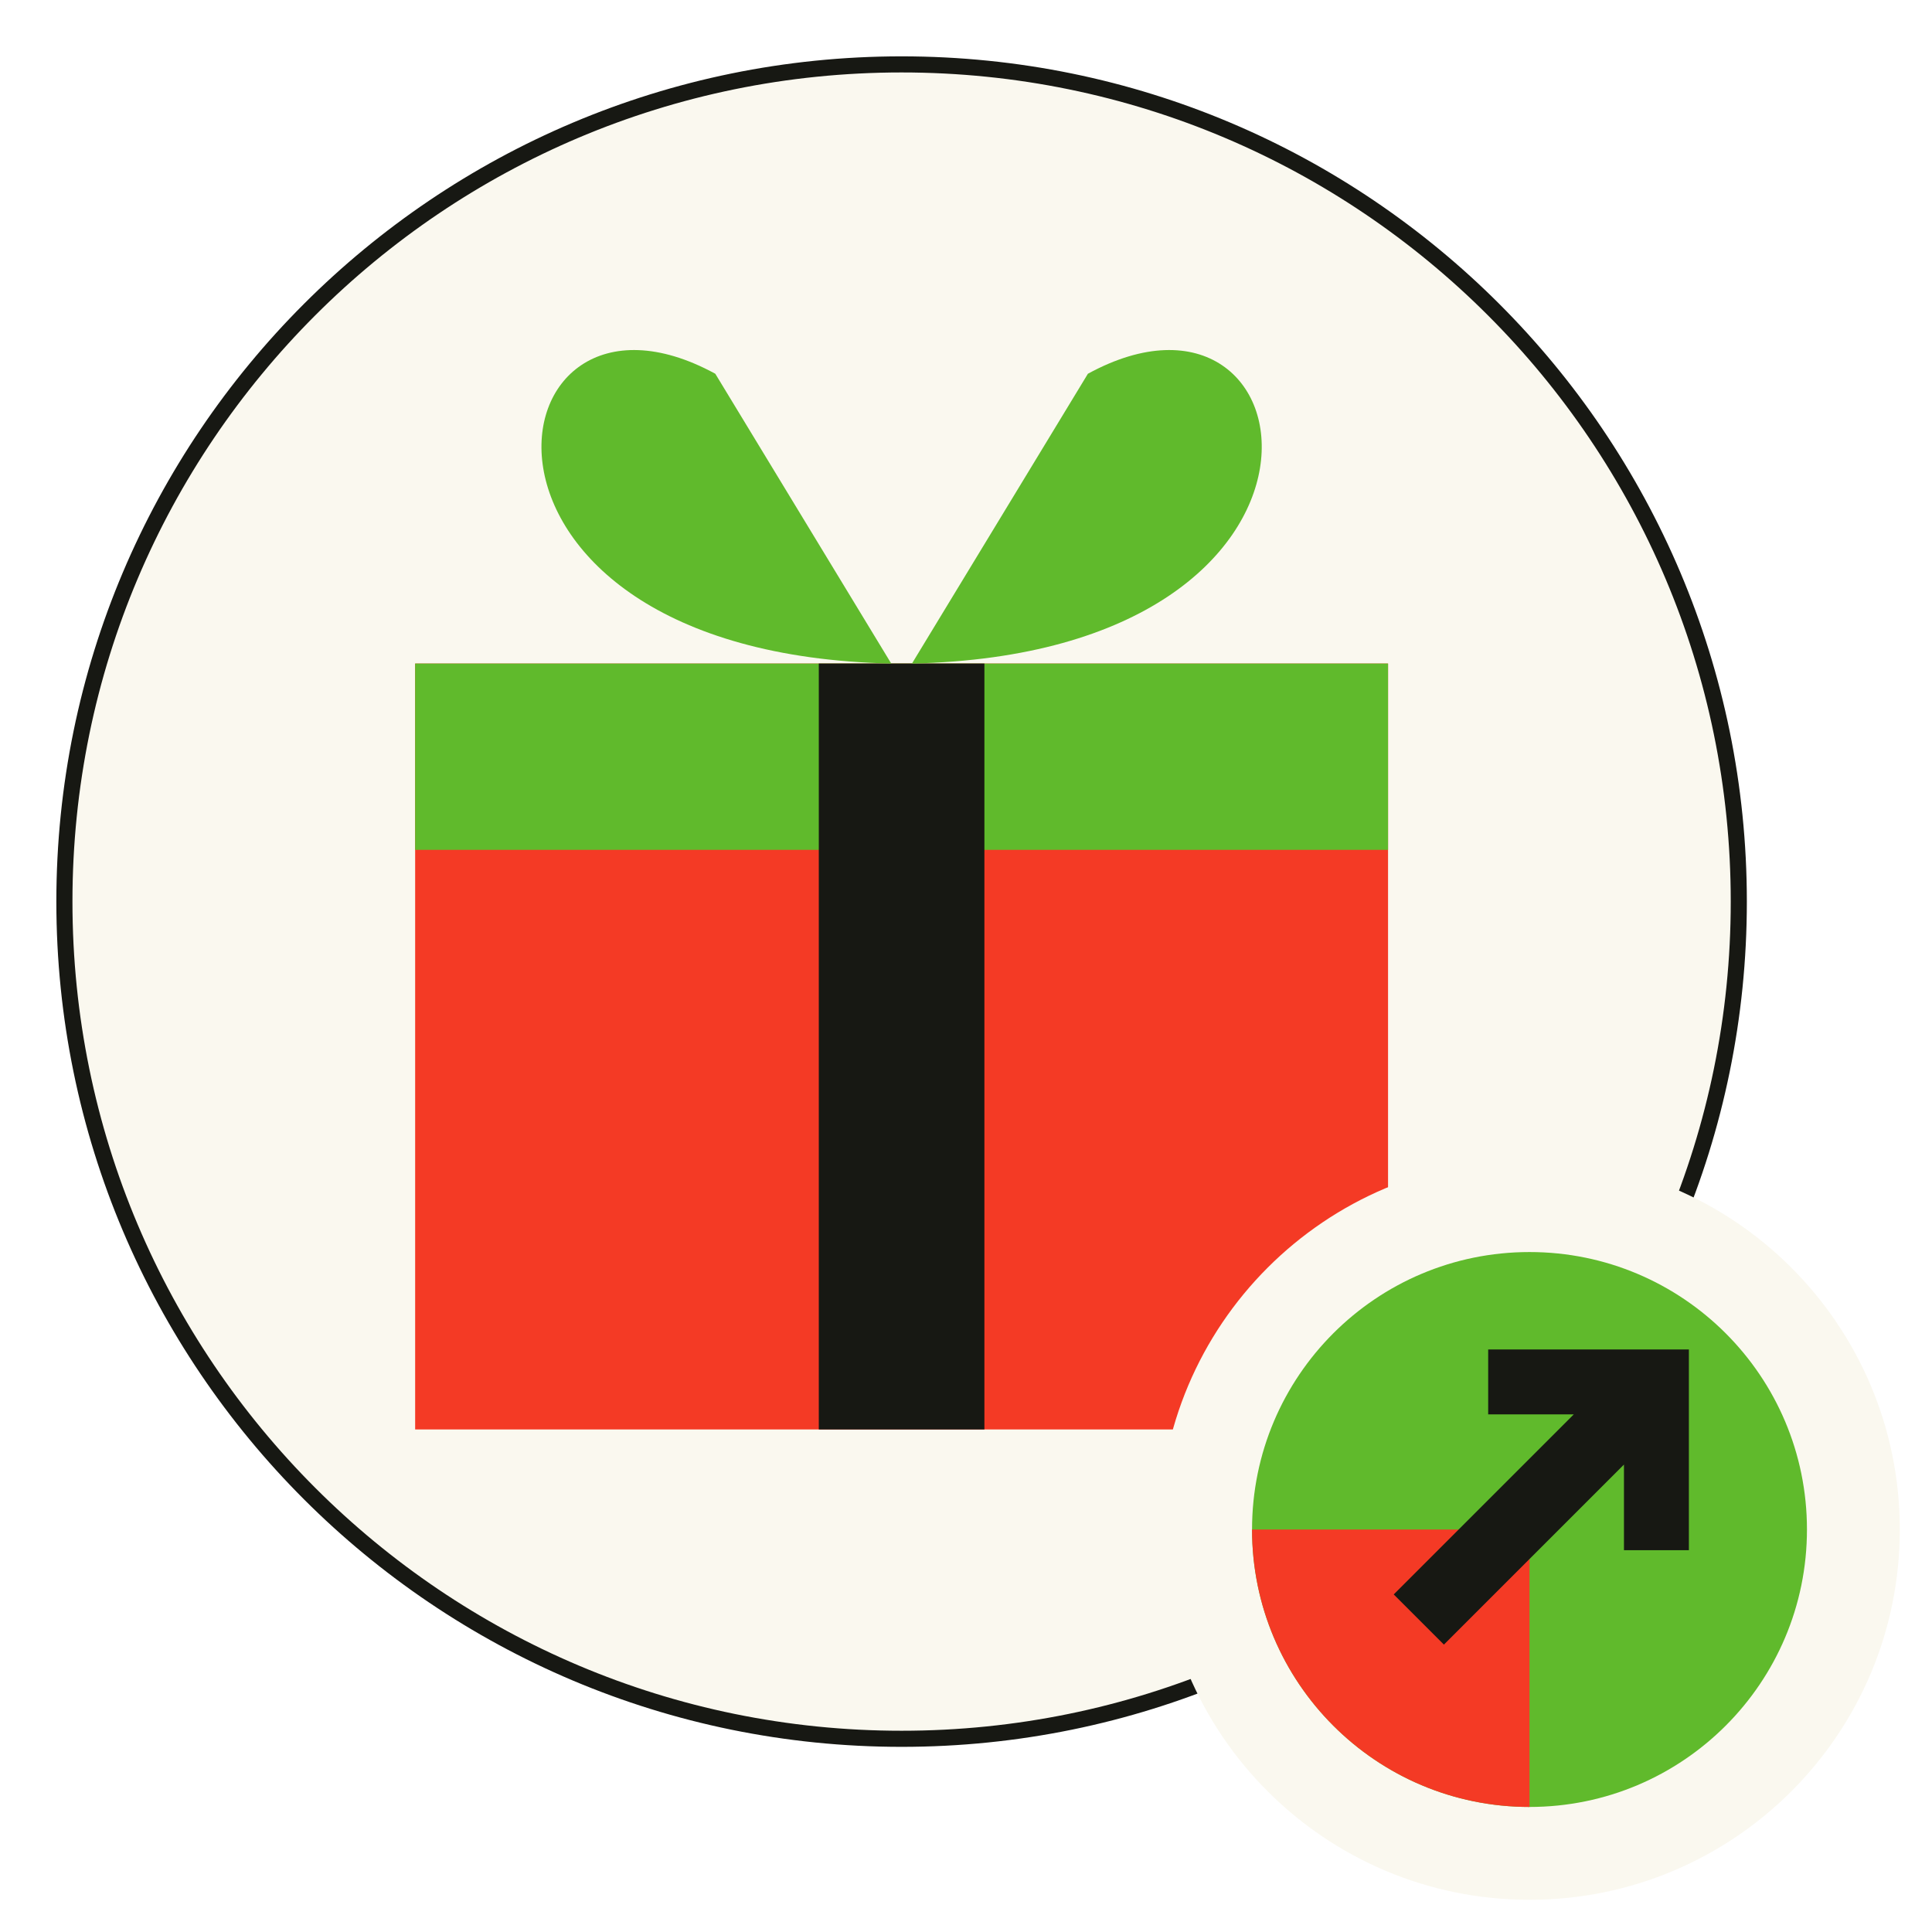
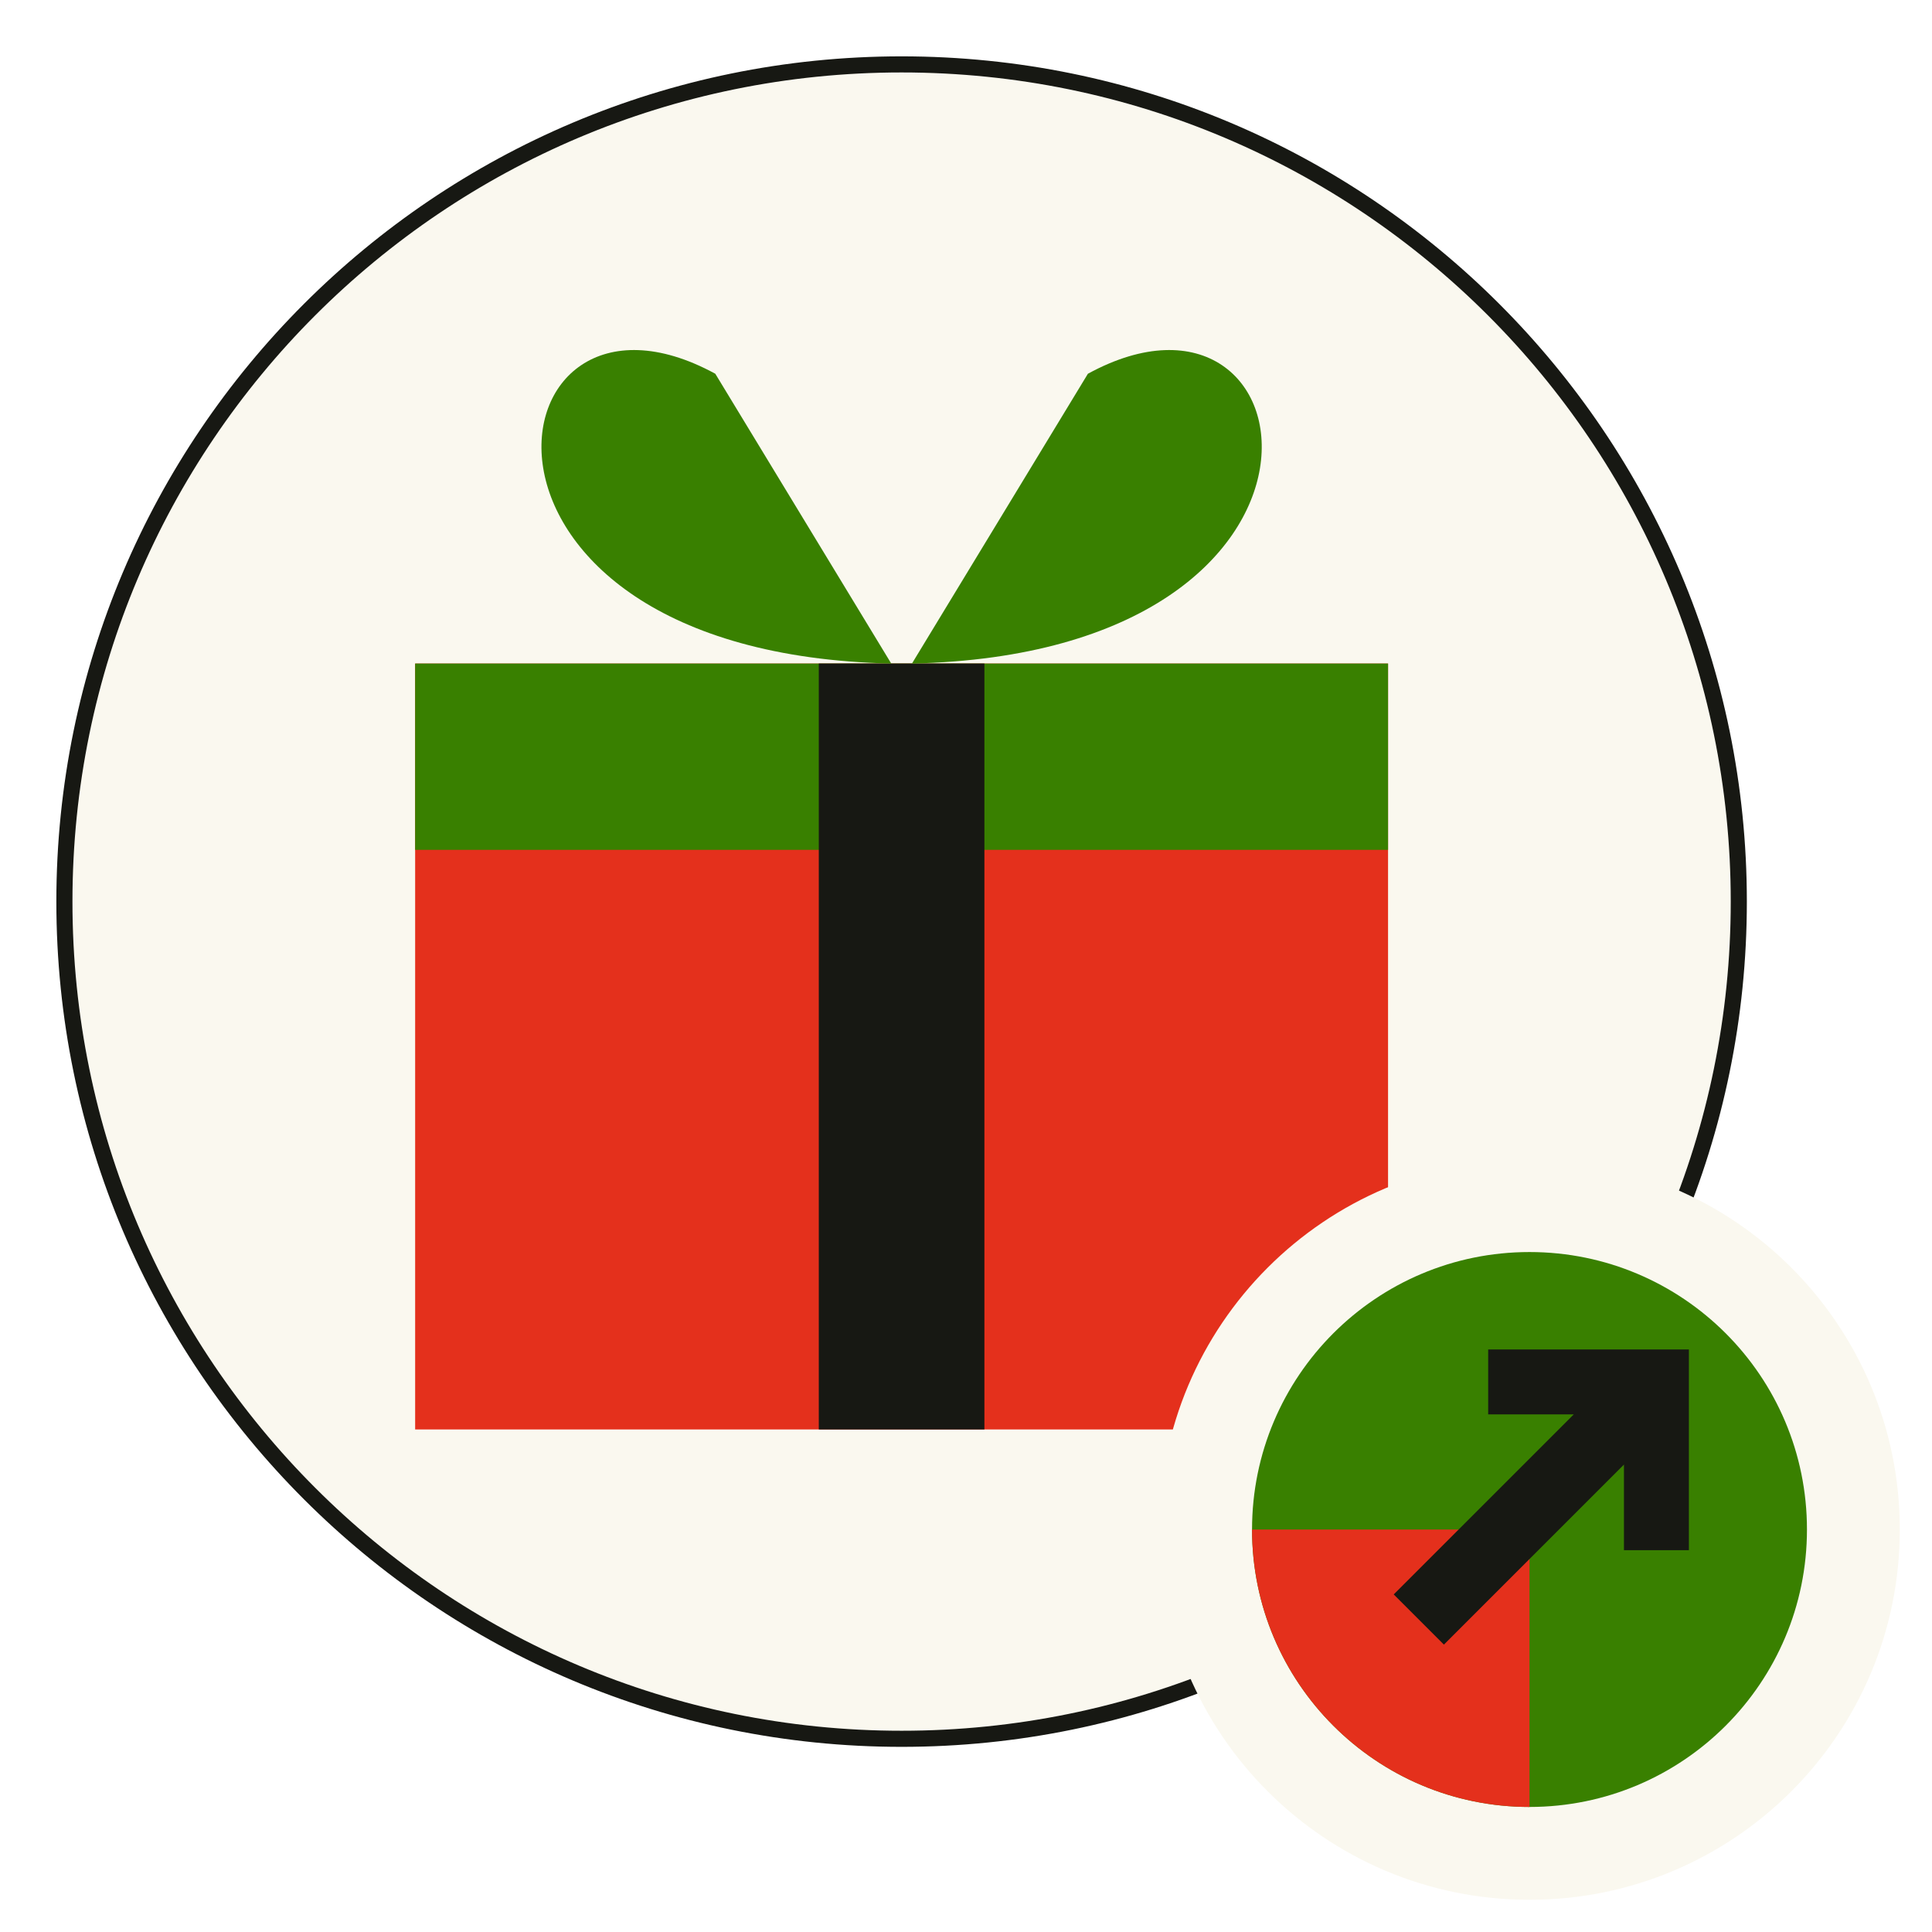
<svg xmlns="http://www.w3.org/2000/svg" viewBox="0 0 240 240" role="img" aria-label="The gift model, from How to improve yourself">
  <circle cx="112" cy="112" r="104" fill="#faf8ef" stroke="#171813" stroke-width="2" />
  <svg x="22" y="22" width="180" height="180" viewBox="0 0 140 140">
-     <rect x="23" y="47" width="94" height="74" rx="0" fill="#f43a25" stroke="none" />
-     <rect x="23" y="47" width="94" height="18" rx="0" fill="#60ba2c" stroke="none" />
+     <rect x="23" y="47" width="94" height="74" rx="0" fill="#e4301c" stroke="none" />
+     <rect x="23" y="47" width="94" height="18" rx="0" fill="#398000" stroke="none" />
    <rect x="62" y="47" width="16" height="74" rx="0" fill="#171813" stroke="none" />
-     <path d="M69 47C24 46 30 7 52 19L69 47ZM71 47C116 46 110 7 88 19L71 47Z" fill="#60ba2c" stroke="none" stroke-width="2" />
+     <path d="M69 47C24 46 30 7 52 19L69 47ZM71 47C116 46 110 7 88 19L71 47Z" fill="#398000" stroke="none" stroke-width="2" />
  </svg>
  <circle cx="190" cy="190" r="46" fill="#faf8ef" />
  <svg x="146" y="146" width="88" height="88" viewBox="0 0 240 240">
-     <circle cx="120" cy="120" r="94" fill="#60ba2c" />
-     <path d="M26 120A94 94 0 0 0 120 214V120Z" fill="#f43a25" />
+     <circle cx="120" cy="120" r="94" fill="#398000" />
+     <path d="M26 120A94 94 0 0 0 120 214V120Z" fill="#e4301c" />
    <path d="M74 142L135 81H106V59H174V127H152V98L91 159Z" fill="#171813" />
  </svg>
</svg>
